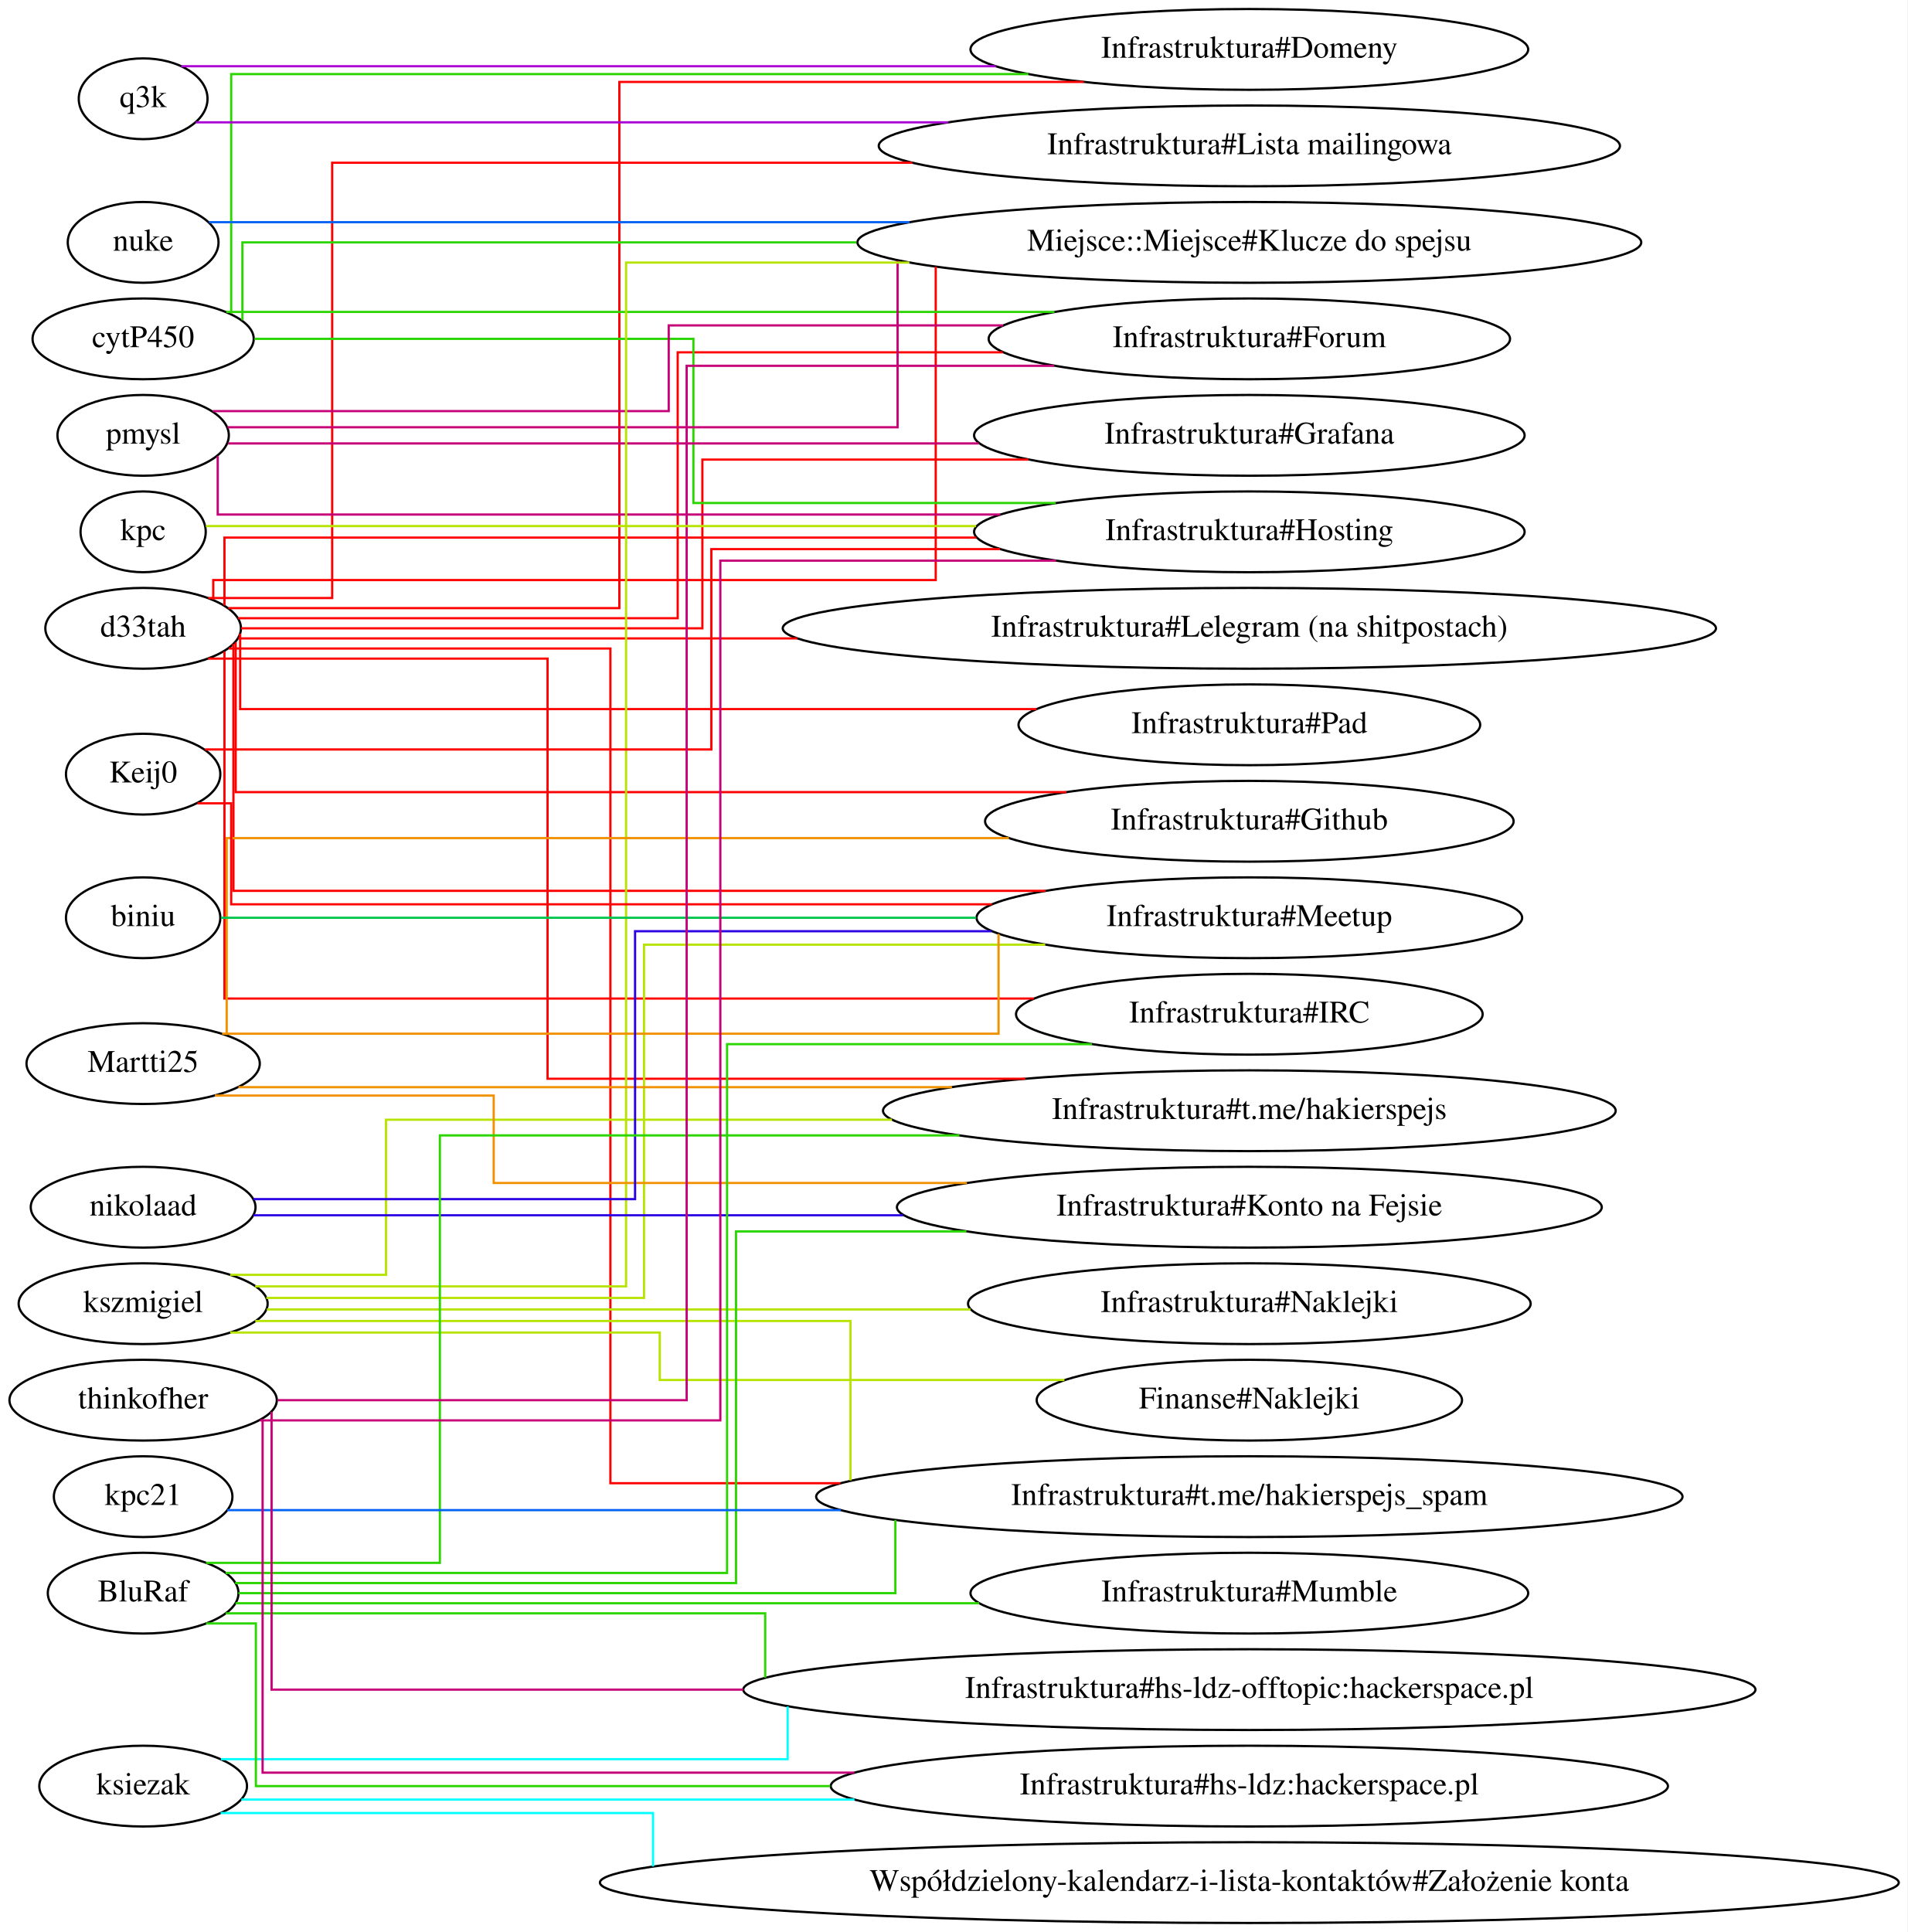
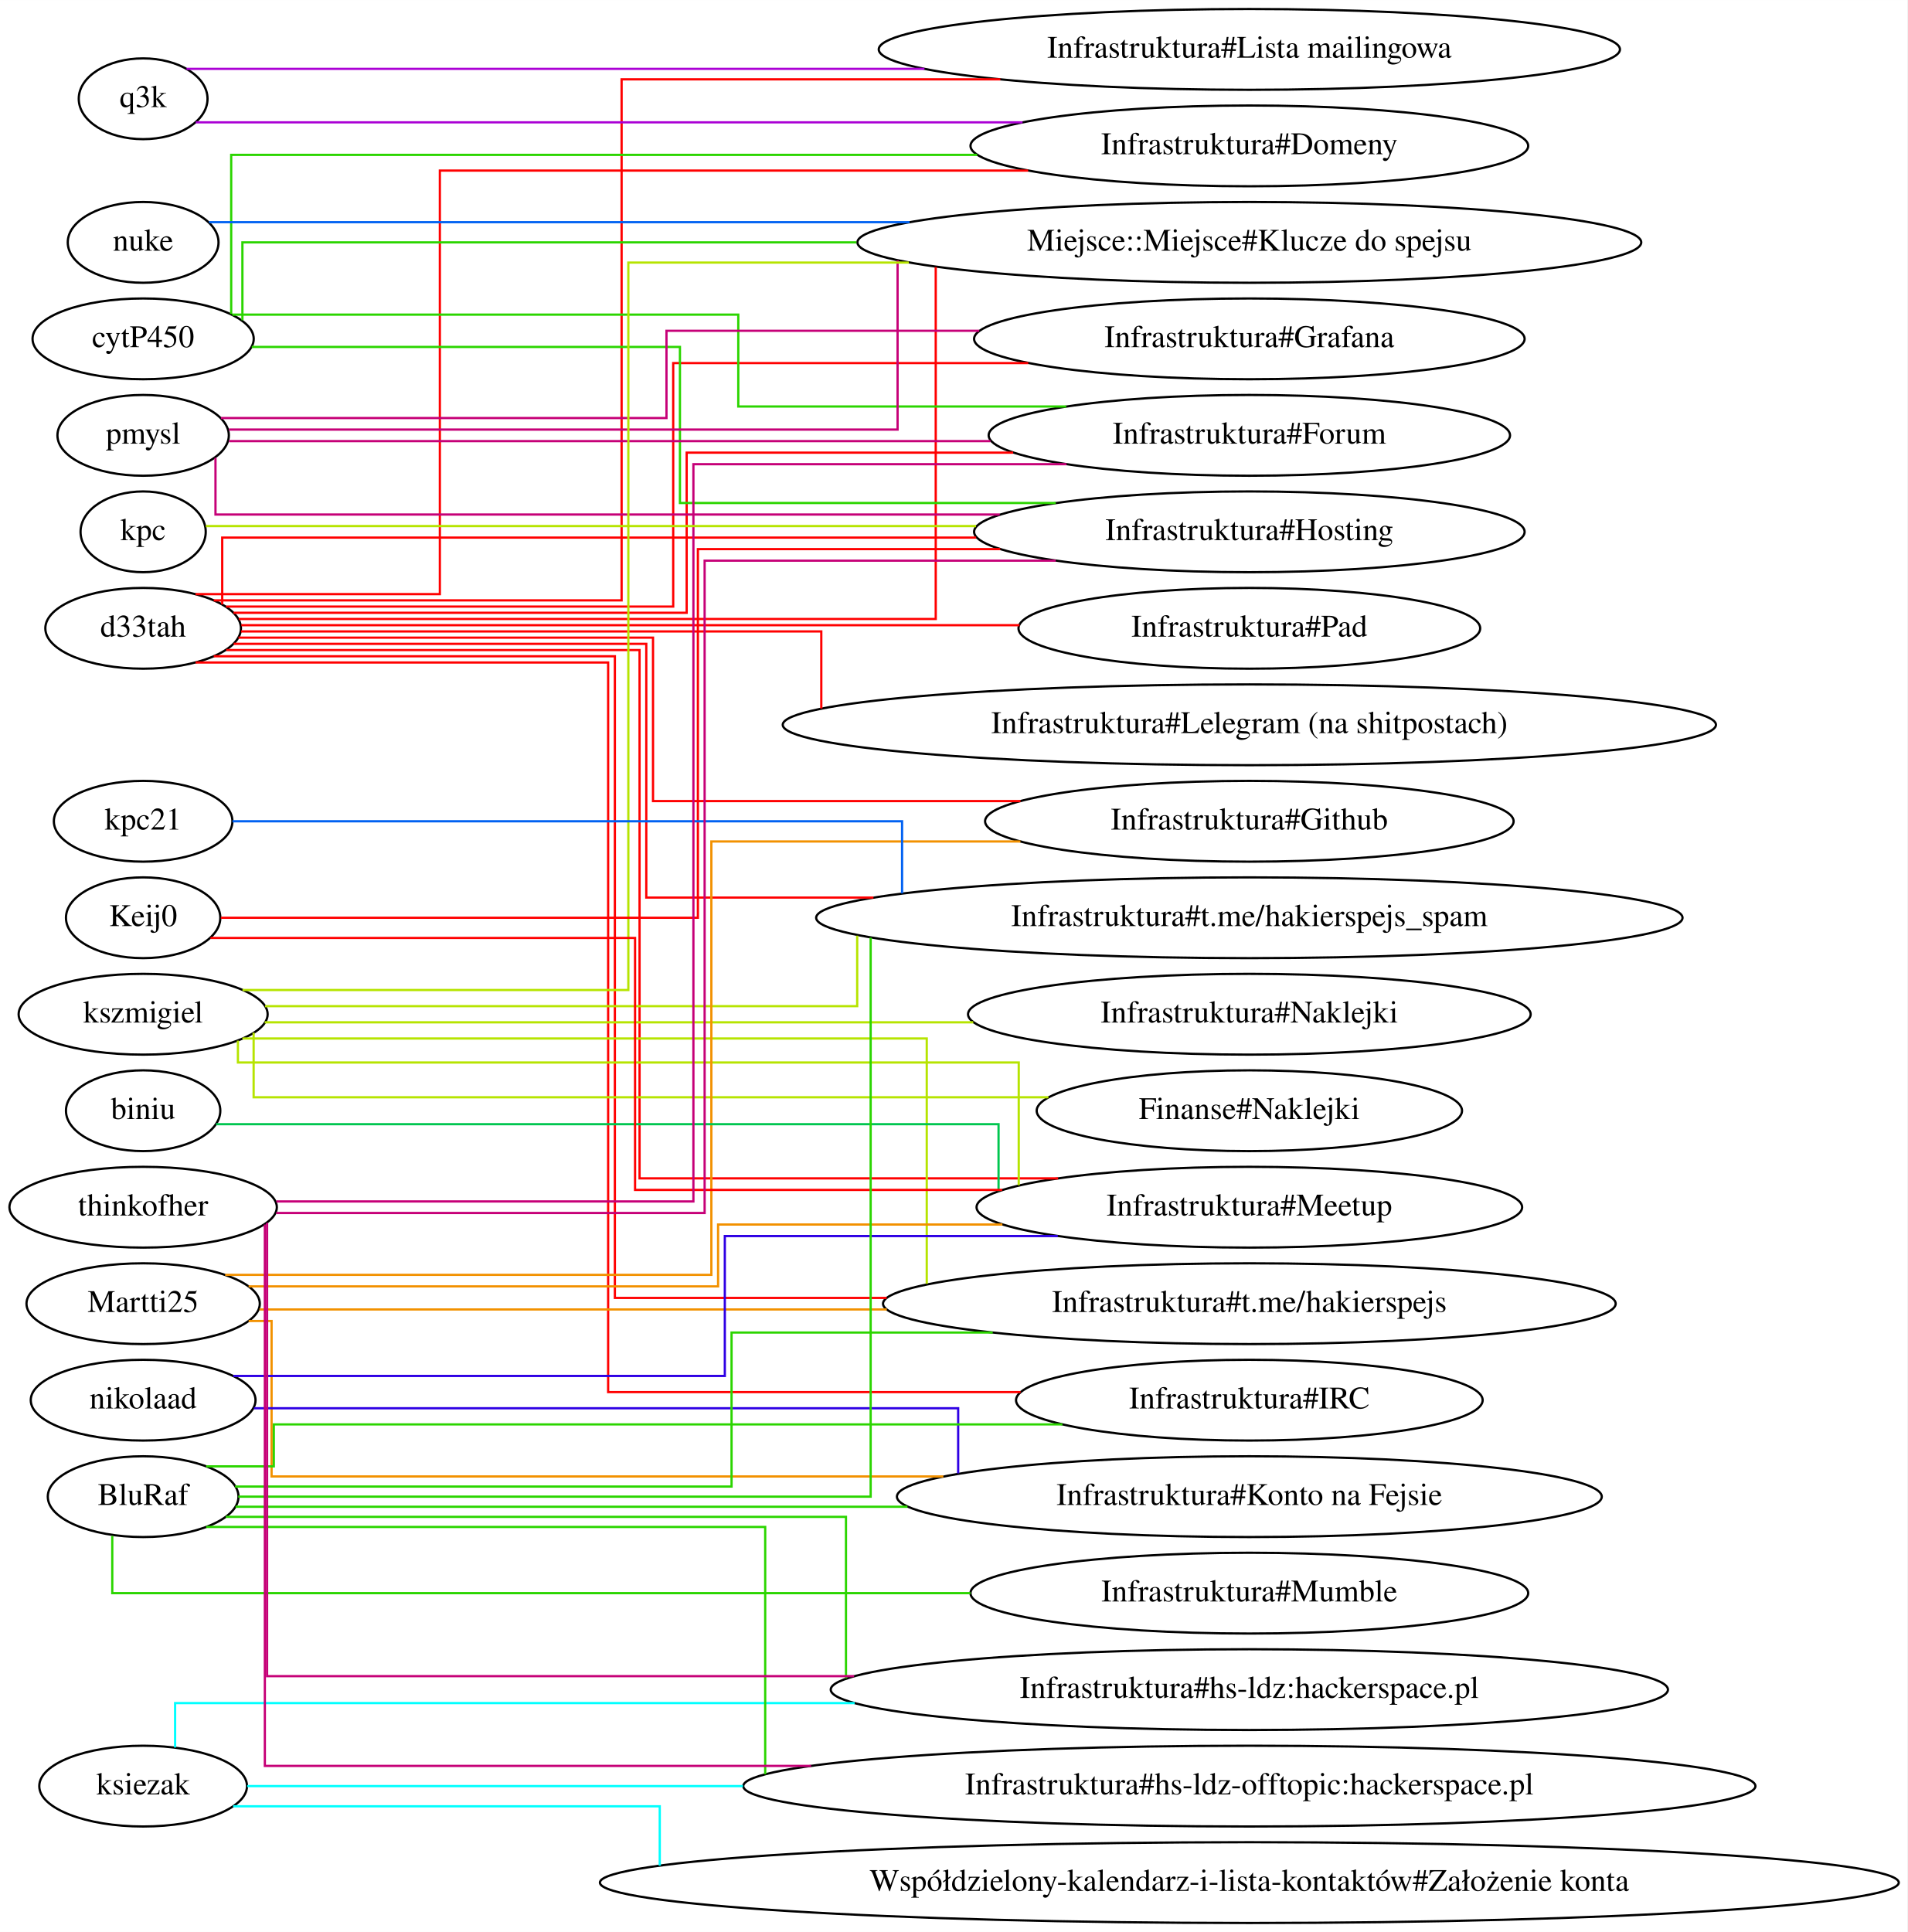
<svg xmlns="http://www.w3.org/2000/svg" width="850pt" height="861pt" viewBox="0.00 0.00 850.04 861.00">
  <g id="graph0" class="graph" transform="scale(1 1) rotate(0) translate(4 857)">
    <polygon fill="#ffffff" stroke="transparent" points="-4,4 -4,-857 846.038,-857 846.038,4 -4,4" />
    <g id="node1" class="node">
      <ellipse fill="none" stroke="#000000" cx="59.795" cy="-577" rx="43.592" ry="18" />
      <text text-anchor="middle" x="59.795" y="-573.3" font-family="Times,serif" font-size="14.00" fill="#000000">d33tah</text>
    </g>
    <g id="node2" class="node">
-       <ellipse fill="none" stroke="#000000" cx="552.814" cy="-491" rx="117.779" ry="18" />
-       <text text-anchor="middle" x="552.814" y="-487.3" font-family="Times,serif" font-size="14.00" fill="#000000">Infrastruktura#Github</text>
+       <ellipse fill="none" stroke="#000000" cx="552.814" cy="-620" rx="122.678" ry="18" />
+       <text text-anchor="middle" x="552.814" y="-616.3" font-family="Times,serif" font-size="14.00" fill="#000000">Infrastruktura#Hosting</text>
    </g>
    <g id="edge1" class="edge">
-       <path fill="none" stroke="#ff0000" d="M101.038,-570.776C101.038,-553.123 101.038,-504 101.038,-504 101.038,-504 341.133,-504 471.262,-504" />
+       <path fill="none" stroke="#ff0000" d="M95.038,-587.622C95.038,-599.6 95.038,-617.429 95.038,-617.429 95.038,-617.429 295.426,-617.429 431.04,-617.429" />
    </g>
    <g id="node3" class="node">
-       <ellipse fill="none" stroke="#000000" cx="552.814" cy="-362" rx="163.271" ry="18" />
-       <text text-anchor="middle" x="552.814" y="-358.3" font-family="Times,serif" font-size="14.00" fill="#000000">Infrastruktura#t.me/hakierspejs</text>
+       <ellipse fill="none" stroke="#000000" cx="552.814" cy="-276" rx="163.271" ry="18" />
+       <text text-anchor="middle" x="552.814" y="-272.3" font-family="Times,serif" font-size="14.00" fill="#000000">Infrastruktura#t.me/hakierspejs</text>
    </g>
    <g id="edge2" class="edge">
-       <path fill="none" stroke="#ff0000" d="M88.754,-563.5C139.704,-563.5 240.038,-563.5 240.038,-563.5 240.038,-563.5 240.038,-376.25 240.038,-376.25 240.038,-376.25 361.454,-376.25 452.99,-376.25" />
+       <path fill="none" stroke="#ff0000" d="M91.27,-564.538C149.921,-564.538 270.038,-564.538 270.038,-564.538 270.038,-564.538 270.038,-278.571 270.038,-278.571 270.038,-278.571 327.848,-278.571 391.191,-278.571" />
    </g>
    <g id="node4" class="node">
      <ellipse fill="none" stroke="#000000" cx="552.814" cy="-749" rx="174.669" ry="18" />
      <text text-anchor="middle" x="552.814" y="-745.3" font-family="Times,serif" font-size="14.00" fill="#000000">Miejsce::Miejsce#Klucze do spejsu</text>
    </g>
    <g id="edge3" class="edge">
-       <path fill="none" stroke="#ff0000" d="M91.038,-589.755C91.038,-594.385 91.038,-598.5 91.038,-598.5 91.038,-598.5 413.038,-598.5 413.038,-598.5 413.038,-598.5 413.038,-703.668 413.038,-738.176" />
+       <path fill="none" stroke="#ff0000" d="M102.404,-581.154C196.356,-581.154 413.038,-581.154 413.038,-581.154 413.038,-581.154 413.038,-700.646 413.038,-737.987" />
    </g>
    <g id="node5" class="node">
-       <ellipse fill="none" stroke="#000000" cx="552.814" cy="-706" rx="116.18" ry="18" />
-       <text text-anchor="middle" x="552.814" y="-702.3" font-family="Times,serif" font-size="14.00" fill="#000000">Infrastruktura#Forum</text>
+       <ellipse fill="none" stroke="#000000" cx="552.814" cy="-706" rx="122.678" ry="18" />
+       <text text-anchor="middle" x="552.814" y="-702.3" font-family="Times,serif" font-size="14.00" fill="#000000">Infrastruktura#Grafana</text>
    </g>
    <g id="edge4" class="edge">
-       <path fill="none" stroke="#ff0000" d="M102.113,-581.5C170.575,-581.5 298.038,-581.5 298.038,-581.5 298.038,-581.5 298.038,-700 298.038,-700 298.038,-700 373.962,-700 442.917,-700" />
+       <path fill="none" stroke="#ff0000" d="M96.708,-586.692C163.151,-586.692 296.038,-586.692 296.038,-586.692 296.038,-586.692 296.038,-695.2 296.038,-695.2 296.038,-695.2 381.86,-695.2 454.272,-695.2" />
    </g>
    <g id="node6" class="node">
-       <ellipse fill="none" stroke="#000000" cx="552.814" cy="-448" rx="121.578" ry="18" />
-       <text text-anchor="middle" x="552.814" y="-444.3" font-family="Times,serif" font-size="14.00" fill="#000000">Infrastruktura#Meetup</text>
+       <ellipse fill="none" stroke="#000000" cx="552.814" cy="-448" rx="193.066" ry="18" />
+       <text text-anchor="middle" x="552.814" y="-444.3" font-family="Times,serif" font-size="14.00" fill="#000000">Infrastruktura#t.me/hakierspejs_spam</text>
    </g>
    <g id="edge5" class="edge">
-       <path fill="none" stroke="#ff0000" d="M100.038,-570.032C100.038,-544.844 100.038,-460 100.038,-460 100.038,-460 329.829,-460 462.004,-460" />
+       <path fill="none" stroke="#ff0000" d="M100.144,-570.077C164.705,-570.077 284.038,-570.077 284.038,-570.077 284.038,-570.077 284.038,-457 284.038,-457 284.038,-457 330.773,-457 385.268,-457" />
    </g>
    <g id="node7" class="node">
-       <ellipse fill="none" stroke="#000000" cx="552.814" cy="-405" rx="103.981" ry="18" />
-       <text text-anchor="middle" x="552.814" y="-401.3" font-family="Times,serif" font-size="14.00" fill="#000000">Infrastruktura#IRC</text>
+       <ellipse fill="none" stroke="#000000" cx="552.814" cy="-835" rx="165.171" ry="18" />
+       <text text-anchor="middle" x="552.814" y="-831.3" font-family="Times,serif" font-size="14.00" fill="#000000">Infrastruktura#Lista mailingowa</text>
    </g>
    <g id="edge6" class="edge">
-       <path fill="none" stroke="#ff0000" d="M96.038,-566.678C96.038,-530.556 96.038,-412 96.038,-412 96.038,-412 322.803,-412 456.78,-412" />
+       <path fill="none" stroke="#ff0000" d="M91.26,-589.462C150.577,-589.462 273.038,-589.462 273.038,-589.462 273.038,-589.462 273.038,-821.667 273.038,-821.667 273.038,-821.667 363.726,-821.667 441.837,-821.667" />
    </g>
    <g id="node8" class="node">
-       <ellipse fill="none" stroke="#000000" cx="552.814" cy="-620" rx="122.678" ry="18" />
-       <text text-anchor="middle" x="552.814" y="-616.3" font-family="Times,serif" font-size="14.00" fill="#000000">Infrastruktura#Hosting</text>
+       <ellipse fill="none" stroke="#000000" cx="552.814" cy="-792" rx="124.278" ry="18" />
+       <text text-anchor="middle" x="552.814" y="-788.3" font-family="Times,serif" font-size="14.00" fill="#000000">Infrastruktura#Domeny</text>
    </g>
    <g id="edge7" class="edge">
-       <path fill="none" stroke="#ff0000" d="M96.038,-587.202C96.038,-599.178 96.038,-617.429 96.038,-617.429 96.038,-617.429 295.693,-617.429 431.006,-617.429" />
+       <path fill="none" stroke="#ff0000" d="M83.133,-592.231C121.097,-592.231 192.038,-592.231 192.038,-592.231 192.038,-592.231 192.038,-781 192.038,-781 192.038,-781 347.411,-781 454.23,-781" />
    </g>
    <g id="node9" class="node">
-       <ellipse fill="none" stroke="#000000" cx="552.814" cy="-835" rx="124.278" ry="18" />
-       <text text-anchor="middle" x="552.814" y="-831.3" font-family="Times,serif" font-size="14.00" fill="#000000">Infrastruktura#Domeny</text>
+       <ellipse fill="none" stroke="#000000" cx="552.814" cy="-319" rx="121.578" ry="18" />
+       <text text-anchor="middle" x="552.814" y="-315.3" font-family="Times,serif" font-size="14.00" fill="#000000">Infrastruktura#Meetup</text>
    </g>
    <g id="edge8" class="edge">
-       <path fill="none" stroke="#ff0000" d="M97.74,-586C158.788,-586 272.038,-586 272.038,-586 272.038,-586 272.038,-820.5 272.038,-820.5 272.038,-820.5 395.854,-820.5 479.043,-820.5" />
+       <path fill="none" stroke="#ff0000" d="M96.826,-567.308C159.808,-567.308 281.038,-567.308 281.038,-567.308 281.038,-567.308 281.038,-331.857 281.038,-331.857 281.038,-331.857 387.865,-331.857 467.568,-331.857" />
    </g>
    <g id="node10" class="node">
-       <ellipse fill="none" stroke="#000000" cx="552.814" cy="-792" rx="165.171" ry="18" />
-       <text text-anchor="middle" x="552.814" y="-788.3" font-family="Times,serif" font-size="14.00" fill="#000000">Infrastruktura#Lista mailingowa</text>
+       <ellipse fill="none" stroke="#000000" cx="552.814" cy="-491" rx="117.779" ry="18" />
+       <text text-anchor="middle" x="552.814" y="-487.3" font-family="Times,serif" font-size="14.00" fill="#000000">Infrastruktura#Github</text>
    </g>
    <g id="edge9" class="edge">
-       <path fill="none" stroke="#ff0000" d="M88.787,-590.5C113.155,-590.5 144.038,-590.5 144.038,-590.5 144.038,-590.5 144.038,-784.5 144.038,-784.5 144.038,-784.5 286.022,-784.5 402.632,-784.5" />
+       <path fill="none" stroke="#ff0000" d="M102.271,-572.846C168.043,-572.846 287.038,-572.846 287.038,-572.846 287.038,-572.846 287.038,-500 287.038,-500 287.038,-500 375.868,-500 450.818,-500" />
    </g>
    <g id="node11" class="node">
-       <ellipse fill="none" stroke="#000000" cx="552.814" cy="-534" rx="102.882" ry="18" />
-       <text text-anchor="middle" x="552.814" y="-530.3" font-family="Times,serif" font-size="14.00" fill="#000000">Infrastruktura#Pad</text>
+       <ellipse fill="none" stroke="#000000" cx="552.814" cy="-534" rx="207.963" ry="18" />
+       <text text-anchor="middle" x="552.814" y="-530.3" font-family="Times,serif" font-size="14.00" fill="#000000">Infrastruktura#Lelegram (na shitpostach)</text>
    </g>
    <g id="edge10" class="edge">
-       <path fill="none" stroke="#ff0000" d="M103.038,-574.638C103.038,-566.629 103.038,-541 103.038,-541 103.038,-541 326.018,-541 457.978,-541" />
+       <path fill="none" stroke="#ff0000" d="M103.421,-575.615C187.121,-575.615 362.038,-575.615 362.038,-575.615 362.038,-575.615 362.038,-553.172 362.038,-541.249" />
    </g>
    <g id="node12" class="node">
-       <ellipse fill="none" stroke="#000000" cx="552.814" cy="-663" rx="122.678" ry="18" />
-       <text text-anchor="middle" x="552.814" y="-659.3" font-family="Times,serif" font-size="14.00" fill="#000000">Infrastruktura#Grafana</text>
+       <ellipse fill="none" stroke="#000000" cx="552.814" cy="-663" rx="116.18" ry="18" />
+       <text text-anchor="middle" x="552.814" y="-659.3" font-family="Times,serif" font-size="14.00" fill="#000000">Infrastruktura#Forum</text>
    </g>
    <g id="edge11" class="edge">
-       <path fill="none" stroke="#ff0000" d="M103.495,-577C174.977,-577 309.038,-577 309.038,-577 309.038,-577 309.038,-652.2 309.038,-652.2 309.038,-652.2 386.707,-652.2 454.363,-652.2" />
+       <path fill="none" stroke="#ff0000" d="M100.068,-583.923C168.951,-583.923 302.038,-583.923 302.038,-583.923 302.038,-583.923 302.038,-655.286 302.038,-655.286 302.038,-655.286 378.925,-655.286 447.552,-655.286" />
    </g>
    <g id="node13" class="node">
-       <ellipse fill="none" stroke="#000000" cx="552.814" cy="-577" rx="207.963" ry="18" />
-       <text text-anchor="middle" x="552.814" y="-573.3" font-family="Times,serif" font-size="14.00" fill="#000000">Infrastruktura#Lelegram (na shitpostach)</text>
+       <ellipse fill="none" stroke="#000000" cx="552.814" cy="-233" rx="103.981" ry="18" />
+       <text text-anchor="middle" x="552.814" y="-229.3" font-family="Times,serif" font-size="14.00" fill="#000000">Infrastruktura#IRC</text>
    </g>
    <g id="edge12" class="edge">
-       <path fill="none" stroke="#ff0000" d="M102.256,-572.5C157.787,-572.5 258.898,-572.5 351.284,-572.5" />
+       <path fill="none" stroke="#ff0000" d="M83.165,-561.769C137.365,-561.769 267.038,-561.769 267.038,-561.769 267.038,-561.769 267.038,-236.6 267.038,-236.6 267.038,-236.6 368.782,-236.6 450.853,-236.6" />
    </g>
    <g id="node14" class="node">
-       <ellipse fill="none" stroke="#000000" cx="552.814" cy="-190" rx="193.066" ry="18" />
-       <text text-anchor="middle" x="552.814" y="-186.3" font-family="Times,serif" font-size="14.00" fill="#000000">Infrastruktura#t.me/hakierspejs_spam</text>
+       <ellipse fill="none" stroke="#000000" cx="552.814" cy="-577" rx="102.882" ry="18" />
+       <text text-anchor="middle" x="552.814" y="-573.3" font-family="Times,serif" font-size="14.00" fill="#000000">Infrastruktura#Pad</text>
    </g>
    <g id="edge13" class="edge">
-       <path fill="none" stroke="#ff0000" d="M97.99,-568C158.108,-568 268.038,-568 268.038,-568 268.038,-568 268.038,-196 268.038,-196 268.038,-196 314.812,-196 370.446,-196" />
+       <path fill="none" stroke="#ff0000" d="M103.547,-578.385C180.845,-578.385 343.484,-578.385 450.398,-578.385" />
    </g>
    <g id="node15" class="node">
      <ellipse fill="none" stroke="#000000" cx="59.795" cy="-706" rx="49.291" ry="18" />
      <text text-anchor="middle" x="59.795" y="-702.3" font-family="Times,serif" font-size="14.00" fill="#000000">cytP450</text>
    </g>
    <g id="edge14" class="edge">
+       <path fill="none" stroke="#2bd500" d="M108.209,-702.4C178.117,-702.4 299.038,-702.4 299.038,-702.4 299.038,-702.4 299.038,-632.857 299.038,-632.857 299.038,-632.857 392.973,-632.857 466.543,-632.857" />
+     </g>
+     <g id="edge16" class="edge">
      <path fill="none" stroke="#2bd500" d="M104.038,-714.291C104.038,-726.786 104.038,-749 104.038,-749 104.038,-749 251.76,-749 377.699,-749" />
    </g>
    <g id="edge15" class="edge">
-       <path fill="none" stroke="#2bd500" d="M96.851,-718C174.67,-718 356.895,-718 465.955,-718" />
+       <path fill="none" stroke="#2bd500" d="M99.038,-717.059C99.038,-739.441 99.038,-788 99.038,-788 99.038,-788 297.089,-788 431.508,-788" />
    </g>
    <g id="edge17" class="edge">
-       <path fill="none" stroke="#2bd500" d="M109.423,-706C181.084,-706 305.038,-706 305.038,-706 305.038,-706 305.038,-632.857 305.038,-632.857 305.038,-632.857 394.994,-632.857 466.502,-632.857" />
-     </g>
-     <g id="edge16" class="edge">
-       <path fill="none" stroke="#2bd500" d="M99.038,-717.314C99.038,-746.849 99.038,-824 99.038,-824 99.038,-824 320.892,-824 454.351,-824" />
+       <path fill="none" stroke="#2bd500" d="M99.504,-716.8C173.498,-716.8 325.038,-716.8 325.038,-716.8 325.038,-716.8 325.038,-675.857 325.038,-675.857 325.038,-675.857 405.867,-675.857 471.225,-675.857" />
    </g>
    <g id="node16" class="node">
      <ellipse fill="none" stroke="#000000" cx="59.795" cy="-749" rx="33.595" ry="18" />
      <text text-anchor="middle" x="59.795" y="-745.3" font-family="Times,serif" font-size="14.00" fill="#000000">nuke</text>
    </g>
    <g id="edge18" class="edge">
      <path fill="none" stroke="#0061f2" d="M89.159,-758C149.38,-758 290.525,-758 401.378,-758" />
    </g>
    <g id="node17" class="node">
      <ellipse fill="none" stroke="#000000" cx="59.795" cy="-663" rx="38.194" ry="18" />
      <text text-anchor="middle" x="59.795" y="-659.3" font-family="Times,serif" font-size="14.00" fill="#000000">pmysl</text>
    </g>
+     <g id="edge20" class="edge">
+       <path fill="none" stroke="#c60077" d="M92.038,-652.983C92.038,-642.551 92.038,-627.714 92.038,-627.714 92.038,-627.714 305.211,-627.714 441.567,-627.714" />
+     </g>
+     <g id="edge21" class="edge">
+       <path fill="none" stroke="#c60077" d="M98.039,-665.571C186.168,-665.571 396.038,-665.571 396.038,-665.571 396.038,-665.571 396.038,-720.119 396.038,-741" />
+     </g>
    <g id="edge19" class="edge">
-       <path fill="none" stroke="#c60077" d="M97.387,-666.6C185.129,-666.6 396.038,-666.6 396.038,-666.6 396.038,-666.6 396.038,-719.956 396.038,-740.798" />
-     </g>
-     <g id="edge21" class="edge">
-       <path fill="none" stroke="#c60077" d="M90.9,-673.8C154.619,-673.8 294.038,-673.8 294.038,-673.8 294.038,-673.8 294.038,-712 294.038,-712 294.038,-712 372.54,-712 443.07,-712" />
+       <path fill="none" stroke="#c60077" d="M94.462,-670.714C159.436,-670.714 293.038,-670.714 293.038,-670.714 293.038,-670.714 293.038,-709.6 293.038,-709.6 293.038,-709.6 364.479,-709.6 432.432,-709.6" />
    </g>
    <g id="edge22" class="edge">
-       <path fill="none" stroke="#c60077" d="M93.038,-653.729C93.038,-643.274 93.038,-627.714 93.038,-627.714 93.038,-627.714 305.748,-627.714 441.808,-627.714" />
-     </g>
-     <g id="edge20" class="edge">
-       <path fill="none" stroke="#c60077" d="M97.662,-659.4C168.294,-659.4 322.871,-659.4 432.235,-659.4" />
+       <path fill="none" stroke="#c60077" d="M98.071,-660.429C170.017,-660.429 328.013,-660.429 437.415,-660.429" />
    </g>
    <g id="node18" class="node">
-       <ellipse fill="none" stroke="#000000" cx="59.795" cy="-276" rx="55.491" ry="18" />
-       <text text-anchor="middle" x="59.795" y="-272.3" font-family="Times,serif" font-size="14.00" fill="#000000">kszmigiel</text>
+       <ellipse fill="none" stroke="#000000" cx="59.795" cy="-405" rx="55.491" ry="18" />
+       <text text-anchor="middle" x="59.795" y="-401.3" font-family="Times,serif" font-size="14.00" fill="#000000">kszmigiel</text>
    </g>
    <g id="edge23" class="edge">
-       <path fill="none" stroke="#b6e400" d="M98.567,-288.857C129.627,-288.857 168.038,-288.857 168.038,-288.857 168.038,-288.857 168.038,-358 168.038,-358 168.038,-358 287.679,-358 393.533,-358" />
+       <path fill="none" stroke="#b6e400" d="M104.027,-394.2C198.003,-394.2 409.038,-394.2 409.038,-394.2 409.038,-394.2 409.038,-312.373 409.038,-284.884" />
+     </g>
+     <g id="edge24" class="edge">
+       <path fill="none" stroke="#b6e400" d="M104.077,-415.8C167.341,-415.8 276.038,-415.8 276.038,-415.8 276.038,-415.8 276.038,-740 276.038,-740 276.038,-740 336.6,-740 401.065,-740" />
    </g>
    <g id="edge25" class="edge">
-       <path fill="none" stroke="#b6e400" d="M109.717,-283.714C173.302,-283.714 275.038,-283.714 275.038,-283.714 275.038,-283.714 275.038,-740 275.038,-740 275.038,-740 336.327,-740 401.327,-740" />
+       <path fill="none" stroke="#b6e400" d="M114.141,-408.6C205.035,-408.6 378.038,-408.6 378.038,-408.6 378.038,-408.6 378.038,-428.514 378.038,-440.027" />
+     </g>
+     <g id="edge27" class="edge">
+       <path fill="none" stroke="#b6e400" d="M102.038,-393.243C102.038,-388.224 102.038,-383.5 102.038,-383.5 102.038,-383.5 450.038,-383.5 450.038,-383.5 450.038,-383.5 450.038,-346.84 450.038,-328.796" />
+     </g>
+     <g id="node19" class="node">
+       <ellipse fill="none" stroke="#000000" cx="552.814" cy="-362" rx="94.783" ry="18" />
+       <text text-anchor="middle" x="552.814" y="-358.3" font-family="Times,serif" font-size="14.00" fill="#000000">Finanse#Naklejki</text>
    </g>
    <g id="edge26" class="edge">
-       <path fill="none" stroke="#b6e400" d="M114.692,-278.571C180.792,-278.571 283.038,-278.571 283.038,-278.571 283.038,-278.571 283.038,-436 283.038,-436 283.038,-436 383.537,-436 461.856,-436" />
+       <path fill="none" stroke="#b6e400" d="M109.038,-396.788C109.038,-385.888 109.038,-368 109.038,-368 109.038,-368 333.645,-368 463.276,-368" />
+     </g>
+     <g id="node20" class="node">
+       <ellipse fill="none" stroke="#000000" cx="552.814" cy="-405" rx="125.378" ry="18" />
+       <text text-anchor="middle" x="552.814" y="-401.3" font-family="Times,serif" font-size="14.00" fill="#000000">Infrastruktura#Naklejki</text>
    </g>
    <g id="edge28" class="edge">
-       <path fill="none" stroke="#b6e400" d="M109.746,-268.286C198.636,-268.286 375.038,-268.286 375.038,-268.286 375.038,-268.286 375.038,-216.605 375.038,-197.225" />
-     </g>
-     <g id="node19" class="node">
-       <ellipse fill="none" stroke="#000000" cx="552.814" cy="-276" rx="125.378" ry="18" />
-       <text text-anchor="middle" x="552.814" y="-272.3" font-family="Times,serif" font-size="14.00" fill="#000000">Infrastruktura#Naklejki</text>
-     </g>
-     <g id="edge24" class="edge">
-       <path fill="none" stroke="#b6e400" d="M114.915,-273.429C190.297,-273.429 327.681,-273.429 428.529,-273.429" />
-     </g>
-     <g id="node20" class="node">
-       <ellipse fill="none" stroke="#000000" cx="552.814" cy="-233" rx="94.783" ry="18" />
-       <text text-anchor="middle" x="552.814" y="-229.3" font-family="Times,serif" font-size="14.00" fill="#000000">Finanse#Naklejki</text>
-     </g>
-     <g id="edge27" class="edge">
-       <path fill="none" stroke="#b6e400" d="M98.592,-263.143C164.21,-263.143 290.038,-263.143 290.038,-263.143 290.038,-263.143 290.038,-242 290.038,-242 290.038,-242 393.327,-242 470.391,-242" />
+       <path fill="none" stroke="#b6e400" d="M113.967,-401.4C189.447,-401.4 328.387,-401.4 429.769,-401.4" />
    </g>
    <g id="node21" class="node">
      <ellipse fill="none" stroke="#000000" cx="59.795" cy="-61" rx="46.292" ry="18" />
      <text text-anchor="middle" x="59.795" y="-57.3" font-family="Times,serif" font-size="14.00" fill="#000000">ksiezak</text>
    </g>
    <g id="node22" class="node">
      <ellipse fill="none" stroke="#000000" cx="552.814" cy="-18" rx="289.449" ry="18" />
      <text text-anchor="middle" x="552.814" y="-14.3" font-family="Times,serif" font-size="14.00" fill="#000000">Współdzielony-kalendarz-i-lista-kontaktów#Założenie konta</text>
    </g>
    <g id="edge29" class="edge">
-       <path fill="none" stroke="#00ffff" d="M94.308,-49C157.879,-49 287.038,-49 287.038,-49 287.038,-49 287.038,-34.348 287.038,-25.19" />
+       <path fill="none" stroke="#00ffff" d="M99.9,-52C165.866,-52 290.038,-52 290.038,-52 290.038,-52 290.038,-35.562 290.038,-25.546" />
    </g>
    <g id="node23" class="node">
-       <ellipse fill="none" stroke="#000000" cx="552.814" cy="-104" rx="225.56" ry="18" />
-       <text text-anchor="middle" x="552.814" y="-100.3" font-family="Times,serif" font-size="14.00" fill="#000000">Infrastruktura#hs-ldz-offtopic:hackerspace.pl</text>
+       <ellipse fill="none" stroke="#000000" cx="552.814" cy="-104" rx="186.567" ry="18" />
+       <text text-anchor="middle" x="552.814" y="-100.3" font-family="Times,serif" font-size="14.00" fill="#000000">Infrastruktura#hs-ldz:hackerspace.pl</text>
    </g>
    <g id="edge30" class="edge">
-       <path fill="none" stroke="#00ffff" d="M94.443,-73C170.841,-73 347.038,-73 347.038,-73 347.038,-73 347.038,-87.321 347.038,-96.496" />
+       <path fill="none" stroke="#00ffff" d="M74.038,-78.2C74.038,-87.862 74.038,-98 74.038,-98 74.038,-98 240.336,-98 376.915,-98" />
    </g>
    <g id="node24" class="node">
-       <ellipse fill="none" stroke="#000000" cx="552.814" cy="-61" rx="186.567" ry="18" />
-       <text text-anchor="middle" x="552.814" y="-57.3" font-family="Times,serif" font-size="14.00" fill="#000000">Infrastruktura#hs-ldz:hackerspace.pl</text>
+       <ellipse fill="none" stroke="#000000" cx="552.814" cy="-61" rx="225.56" ry="18" />
+       <text text-anchor="middle" x="552.814" y="-57.3" font-family="Times,serif" font-size="14.00" fill="#000000">Infrastruktura#hs-ldz-offtopic:hackerspace.pl</text>
    </g>
    <g id="edge31" class="edge">
-       <path fill="none" stroke="#00ffff" d="M103.547,-55C164.584,-55 278.833,-55 376.84,-55" />
+       <path fill="none" stroke="#00ffff" d="M106.177,-61C157.474,-61 243.917,-61 327.164,-61" />
    </g>
    <g id="node25" class="node">
      <ellipse fill="none" stroke="#000000" cx="59.795" cy="-813" rx="28.695" ry="18" />
      <text text-anchor="middle" x="59.795" y="-809.3" font-family="Times,serif" font-size="14.00" fill="#000000">q3k</text>
    </g>
    <g id="edge32" class="edge">
-       <path fill="none" stroke="#ab00d5" d="M76.766,-827.5C133.192,-827.5 317.839,-827.5 439.891,-827.5" />
+       <path fill="none" stroke="#ab00d5" d="M79.122,-826.333C133.154,-826.333 289.575,-826.333 408.012,-826.333" />
    </g>
    <g id="edge33" class="edge">
-       <path fill="none" stroke="#ab00d5" d="M83.242,-802.5C142.518,-802.5 301.936,-802.5 418.633,-802.5" />
+       <path fill="none" stroke="#ab00d5" d="M83.242,-802.5C148.354,-802.5 334.301,-802.5 451.726,-802.5" />
    </g>
    <g id="node26" class="node">
-       <ellipse fill="none" stroke="#000000" cx="59.795" cy="-383" rx="51.991" ry="18" />
-       <text text-anchor="middle" x="59.795" y="-379.3" font-family="Times,serif" font-size="14.00" fill="#000000">Martti25</text>
+       <ellipse fill="none" stroke="#000000" cx="59.795" cy="-276" rx="51.991" ry="18" />
+       <text text-anchor="middle" x="59.795" y="-272.3" font-family="Times,serif" font-size="14.00" fill="#000000">Martti25</text>
+     </g>
+     <g id="edge35" class="edge">
+       <path fill="none" stroke="#f29100" d="M111.624,-273.429C177.511,-273.429 294.339,-273.429 391.228,-273.429" />
    </g>
    <g id="edge34" class="edge">
-       <path fill="none" stroke="#f29100" d="M97.038,-395.728C97.038,-422.772 97.038,-483.5 97.038,-483.5 97.038,-483.5 310.936,-483.5 445.667,-483.5" />
+       <path fill="none" stroke="#f29100" d="M106.794,-283.714C180.769,-283.714 316.038,-283.714 316.038,-283.714 316.038,-283.714 316.038,-311.286 316.038,-311.286 316.038,-311.286 380.911,-311.286 442.744,-311.286" />
    </g>
    <g id="edge36" class="edge">
-       <path fill="none" stroke="#f29100" d="M102.256,-372.5C172.152,-372.5 314.258,-372.5 420.287,-372.5" />
+       <path fill="none" stroke="#f29100" d="M96.348,-288.857C166.479,-288.857 313.038,-288.857 313.038,-288.857 313.038,-288.857 313.038,-482 313.038,-482 313.038,-482 385.519,-482 450.78,-482" />
+     </g>
+     <g id="node27" class="node">
+       <ellipse fill="none" stroke="#000000" cx="552.814" cy="-190" rx="157.072" ry="18" />
+       <text text-anchor="middle" x="552.814" y="-186.3" font-family="Times,serif" font-size="14.00" fill="#000000">Infrastruktura#Konto na Fejsie</text>
    </g>
    <g id="edge37" class="edge">
-       <path fill="none" stroke="#f29100" d="M94.978,-396.333C189.358,-396.333 441.038,-396.333 441.038,-396.333 441.038,-396.333 441.038,-426.619 441.038,-440.816" />
-     </g>
-     <g id="node27" class="node">
-       <ellipse fill="none" stroke="#000000" cx="552.814" cy="-319" rx="157.072" ry="18" />
-       <text text-anchor="middle" x="552.814" y="-315.3" font-family="Times,serif" font-size="14.00" fill="#000000">Infrastruktura#Konto na Fejsie</text>
-     </g>
-     <g id="edge35" class="edge">
-       <path fill="none" stroke="#f29100" d="M91.79,-368.75C137.501,-368.75 216.038,-368.75 216.038,-368.75 216.038,-368.75 216.038,-329.8 216.038,-329.8 216.038,-329.8 331.276,-329.8 426.932,-329.8" />
+       <path fill="none" stroke="#f29100" d="M106.804,-268.286C112.879,-268.286 117.038,-268.286 117.038,-268.286 117.038,-268.286 117.038,-199 117.038,-199 117.038,-199 288.595,-199 416.426,-199" />
    </g>
    <g id="node28" class="node">
+       <ellipse fill="none" stroke="#000000" cx="59.795" cy="-362" rx="34.394" ry="18" />
+       <text text-anchor="middle" x="59.795" y="-358.3" font-family="Times,serif" font-size="14.00" fill="#000000">biniu</text>
+     </g>
+     <g id="edge38" class="edge">
+       <path fill="none" stroke="#00c64f" d="M92.299,-356C184.495,-356 441.038,-356 441.038,-356 441.038,-356 441.038,-336.886 441.038,-326.134" />
+     </g>
+     <g id="node29" class="node">
+       <ellipse fill="none" stroke="#000000" cx="59.795" cy="-233" rx="50.091" ry="18" />
+       <text text-anchor="middle" x="59.795" y="-229.3" font-family="Times,serif" font-size="14.00" fill="#000000">nikolaad</text>
+     </g>
+     <g id="edge39" class="edge">
+       <path fill="none" stroke="#2e00e4" d="M100.017,-243.8C172.834,-243.8 319.038,-243.8 319.038,-243.8 319.038,-243.8 319.038,-306.143 319.038,-306.143 319.038,-306.143 400.642,-306.143 467.423,-306.143" />
+     </g>
+     <g id="edge40" class="edge">
+       <path fill="none" stroke="#2e00e4" d="M109.161,-229.4C208.479,-229.4 423.038,-229.4 423.038,-229.4 423.038,-229.4 423.038,-212.025 423.038,-200.352" />
+     </g>
+     <g id="node30" class="node">
      <ellipse fill="none" stroke="#000000" cx="59.795" cy="-448" rx="34.394" ry="18" />
-       <text text-anchor="middle" x="59.795" y="-444.3" font-family="Times,serif" font-size="14.00" fill="#000000">biniu</text>
-     </g>
-     <g id="edge38" class="edge">
-       <path fill="none" stroke="#00c64f" d="M94.463,-448C163.286,-448 320.086,-448 431.067,-448" />
-     </g>
-     <g id="node29" class="node">
-       <ellipse fill="none" stroke="#000000" cx="59.795" cy="-319" rx="50.091" ry="18" />
-       <text text-anchor="middle" x="59.795" y="-315.3" font-family="Times,serif" font-size="14.00" fill="#000000">nikolaad</text>
-     </g>
-     <g id="edge39" class="edge">
-       <path fill="none" stroke="#2e00e4" d="M108.997,-322.6C173.637,-322.6 279.038,-322.6 279.038,-322.6 279.038,-322.6 279.038,-442 279.038,-442 279.038,-442 362.976,-442 437.898,-442" />
-     </g>
-     <g id="edge40" class="edge">
-       <path fill="none" stroke="#2e00e4" d="M108.87,-315.4C175.849,-315.4 298.95,-315.4 398.563,-315.4" />
-     </g>
-     <g id="node30" class="node">
-       <ellipse fill="none" stroke="#000000" cx="59.795" cy="-512" rx="34.394" ry="18" />
-       <text text-anchor="middle" x="59.795" y="-508.3" font-family="Times,serif" font-size="14.00" fill="#000000">Keij0</text>
+       <text text-anchor="middle" x="59.795" y="-444.3" font-family="Times,serif" font-size="14.00" fill="#000000">Keij0</text>
+     </g>
+     <g id="edge42" class="edge">
+       <path fill="none" stroke="#ff0000" d="M94.433,-448C162.478,-448 307.038,-448 307.038,-448 307.038,-448 307.038,-612.286 307.038,-612.286 307.038,-612.286 376.658,-612.286 441.79,-612.286" />
    </g>
    <g id="edge41" class="edge">
-       <path fill="none" stroke="#ff0000" d="M83.978,-499C92.054,-499 99.038,-499 99.038,-499 99.038,-499 99.038,-454 99.038,-454 99.038,-454 303.582,-454 438.014,-454" />
-     </g>
-     <g id="edge42" class="edge">
-       <path fill="none" stroke="#ff0000" d="M87.378,-523C153.013,-523 313.038,-523 313.038,-523 313.038,-523 313.038,-612.286 313.038,-612.286 313.038,-612.286 378.979,-612.286 441.7,-612.286" />
+       <path fill="none" stroke="#ff0000" d="M89.82,-439C149.865,-439 279.038,-439 279.038,-439 279.038,-439 279.038,-326.714 279.038,-326.714 279.038,-326.714 366.567,-326.714 442.642,-326.714" />
    </g>
    <g id="node31" class="node">
-       <ellipse fill="none" stroke="#000000" cx="59.795" cy="-147" rx="42.494" ry="18" />
-       <text text-anchor="middle" x="59.795" y="-143.3" font-family="Times,serif" font-size="14.00" fill="#000000">BluRaf</text>
+       <ellipse fill="none" stroke="#000000" cx="59.795" cy="-190" rx="42.494" ry="18" />
+       <text text-anchor="middle" x="59.795" y="-186.3" font-family="Times,serif" font-size="14.00" fill="#000000">BluRaf</text>
    </g>
    <g id="edge43" class="edge">
-       <path fill="none" stroke="#2bd500" d="M87.84,-160.5C126.659,-160.5 192.038,-160.5 192.038,-160.5 192.038,-160.5 192.038,-351 192.038,-351 192.038,-351 320.064,-351 423.584,-351" />
+       <path fill="none" stroke="#2bd500" d="M100.77,-194.5C174.526,-194.5 322.038,-194.5 322.038,-194.5 322.038,-194.5 322.038,-263.143 322.038,-263.143 322.038,-263.143 380.41,-263.143 438.44,-263.143" />
+     </g>
+     <g id="edge45" class="edge">
+       <path fill="none" stroke="#2bd500" d="M102.184,-190C190.074,-190 384.038,-190 384.038,-190 384.038,-190 384.038,-393.752 384.038,-439.119" />
    </g>
    <g id="edge47" class="edge">
-       <path fill="none" stroke="#2bd500" d="M96.529,-156C168.266,-156 320.038,-156 320.038,-156 320.038,-156 320.038,-391.667 320.038,-391.667 320.038,-391.667 414.119,-391.667 482.658,-391.667" />
+       <path fill="none" stroke="#2bd500" d="M87.893,-203.5C102.787,-203.5 118.038,-203.5 118.038,-203.5 118.038,-203.5 118.038,-222.2 118.038,-222.2 118.038,-222.2 343.255,-222.2 469.499,-222.2" />
+     </g>
+     <g id="edge48" class="edge">
+       <path fill="none" stroke="#2bd500" d="M96.649,-181C179.452,-181 373.038,-181 373.038,-181 373.038,-181 373.038,-126.183 373.038,-109.052" />
    </g>
    <g id="edge49" class="edge">
-       <path fill="none" stroke="#2bd500" d="M102.254,-147C192.463,-147 395.038,-147 395.038,-147 395.038,-147 395.038,-166.865 395.038,-179.591" />
-     </g>
-     <g id="edge44" class="edge">
-       <path fill="none" stroke="#2bd500" d="M96.611,-138C172.026,-138 337.038,-138 337.038,-138 337.038,-138 337.038,-118.875 337.038,-109.312" />
-     </g>
-     <g id="edge48" class="edge">
-       <path fill="none" stroke="#2bd500" d="M87.854,-133.5C99.363,-133.5 110.038,-133.5 110.038,-133.5 110.038,-133.5 110.038,-61 110.038,-61 110.038,-61 245.074,-61 366,-61" />
+       <path fill="none" stroke="#2bd500" d="M87.904,-176.5C158.387,-176.5 337.038,-176.5 337.038,-176.5 337.038,-176.5 337.038,-88.858 337.038,-66.263" />
    </g>
    <g id="edge46" class="edge">
-       <path fill="none" stroke="#2bd500" d="M100.793,-151.5C175.014,-151.5 324.038,-151.5 324.038,-151.5 324.038,-151.5 324.038,-308.2 324.038,-308.2 324.038,-308.2 373.68,-308.2 426.715,-308.2" />
+       <path fill="none" stroke="#2bd500" d="M100.981,-185.5C166.187,-185.5 296.453,-185.5 400.429,-185.5" />
    </g>
    <g id="node32" class="node">
      <ellipse fill="none" stroke="#000000" cx="552.814" cy="-147" rx="124.278" ry="18" />
      <text text-anchor="middle" x="552.814" y="-143.3" font-family="Times,serif" font-size="14.00" fill="#000000">Infrastruktura#Mumble</text>
    </g>
-     <g id="edge45" class="edge">
-       <path fill="none" stroke="#2bd500" d="M100.981,-142.5C173.072,-142.5 324.688,-142.5 432.379,-142.5" />
+     <g id="edge44" class="edge">
+       <path fill="none" stroke="#2bd500" d="M46.038,-172.51C46.038,-160.606 46.038,-147 46.038,-147 46.038,-147 278.477,-147 428.518,-147" />
    </g>
    <g id="node33" class="node">
-       <ellipse fill="none" stroke="#000000" cx="59.795" cy="-190" rx="39.794" ry="18" />
-       <text text-anchor="middle" x="59.795" y="-186.3" font-family="Times,serif" font-size="14.00" fill="#000000">kpc21</text>
+       <ellipse fill="none" stroke="#000000" cx="59.795" cy="-491" rx="39.794" ry="18" />
+       <text text-anchor="middle" x="59.795" y="-487.3" font-family="Times,serif" font-size="14.00" fill="#000000">kpc21</text>
    </g>
    <g id="edge50" class="edge">
-       <path fill="none" stroke="#0061f2" d="M97.256,-184C155.288,-184 270.678,-184 370.8,-184" />
+       <path fill="none" stroke="#0061f2" d="M99.59,-491C189.002,-491 398.038,-491 398.038,-491 398.038,-491 398.038,-471.589 398.038,-458.851" />
    </g>
    <g id="node34" class="node">
-       <ellipse fill="none" stroke="#000000" cx="59.795" cy="-233" rx="59.59" ry="18" />
-       <text text-anchor="middle" x="59.795" y="-229.3" font-family="Times,serif" font-size="14.00" fill="#000000">thinkofher</text>
+       <ellipse fill="none" stroke="#000000" cx="59.795" cy="-319" rx="59.59" ry="18" />
+       <text text-anchor="middle" x="59.795" y="-315.3" font-family="Times,serif" font-size="14.00" fill="#000000">thinkofher</text>
+     </g>
+     <g id="edge51" class="edge">
+       <path fill="none" stroke="#c60077" d="M119.099,-316.429C193.099,-316.429 310.038,-316.429 310.038,-316.429 310.038,-316.429 310.038,-607.143 310.038,-607.143 310.038,-607.143 396.756,-607.143 466.536,-607.143" />
+     </g>
+     <g id="edge53" class="edge">
+       <path fill="none" stroke="#c60077" d="M119.161,-321.571C191.742,-321.571 305.038,-321.571 305.038,-321.571 305.038,-321.571 305.038,-650.143 305.038,-650.143 305.038,-650.143 399.122,-650.143 471.339,-650.143" />
    </g>
    <g id="edge52" class="edge">
-       <path fill="none" stroke="#c60077" d="M119.675,-233C191.41,-233 302.038,-233 302.038,-233 302.038,-233 302.038,-694 302.038,-694 302.038,-694 393.378,-694 465.808,-694" />
-     </g>
-     <g id="edge51" class="edge">
-       <path fill="none" stroke="#c60077" d="M111.852,-224C187.019,-224 317.038,-224 317.038,-224 317.038,-224 317.038,-607.143 317.038,-607.143 317.038,-607.143 399.34,-607.143 466.692,-607.143" />
-     </g>
-     <g id="edge53" class="edge">
-       <path fill="none" stroke="#c60077" d="M117.038,-227.783C117.038,-203.649 117.038,-104 117.038,-104 117.038,-104 220.935,-104 327.267,-104" />
+       <path fill="none" stroke="#c60077" d="M115.038,-312.046C115.038,-275.781 115.038,-110 115.038,-110 115.038,-110 255,-110 376.646,-110" />
    </g>
    <g id="edge54" class="edge">
-       <path fill="none" stroke="#c60077" d="M113.038,-224.54C113.038,-190.712 113.038,-67 113.038,-67 113.038,-67 254.369,-67 376.791,-67" />
+       <path fill="none" stroke="#c60077" d="M114.038,-311.275C114.038,-269.246 114.038,-70 114.038,-70 114.038,-70 240.389,-70 357.486,-70" />
    </g>
    <g id="node35" class="node">
      <ellipse fill="none" stroke="#000000" cx="59.795" cy="-620" rx="27.895" ry="18" />
      <text text-anchor="middle" x="59.795" y="-616.3" font-family="Times,serif" font-size="14.00" fill="#000000">kpc</text>
    </g>
    <g id="edge55" class="edge">
      <path fill="none" stroke="#b6e400" d="M87.714,-622.571C152.491,-622.571 316.219,-622.571 430.993,-622.571" />
    </g>
  </g>
</svg>
